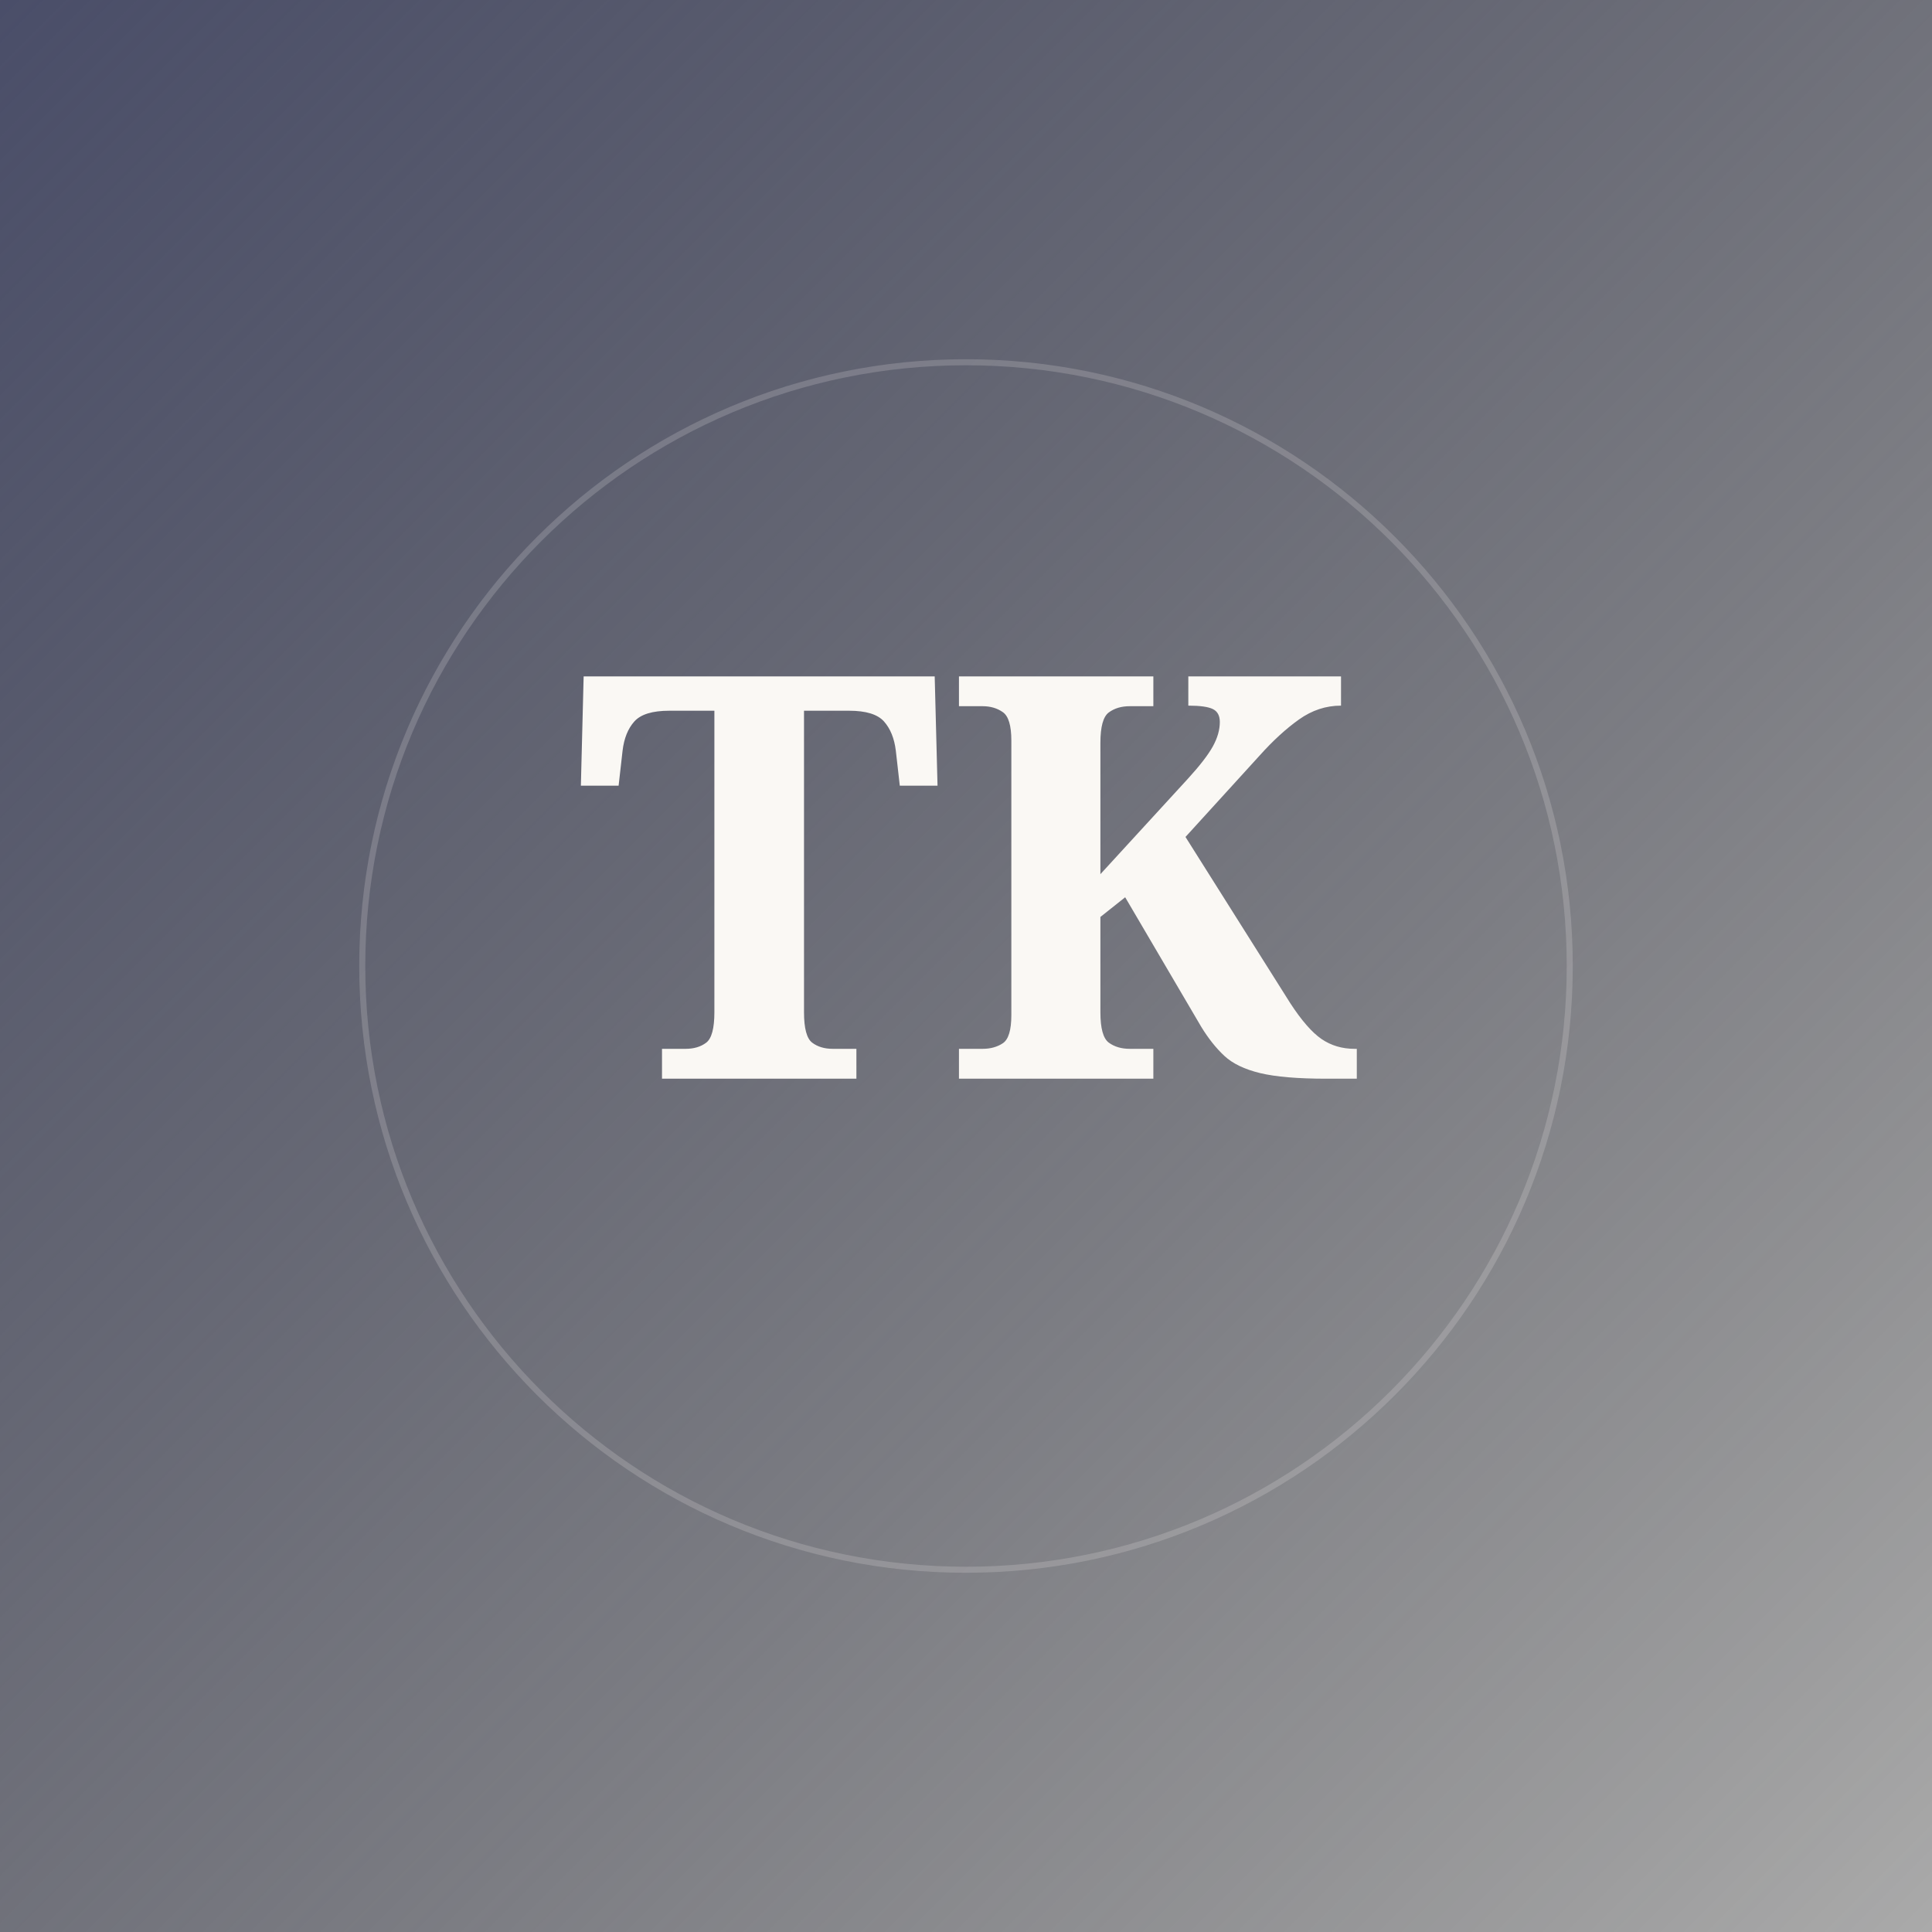
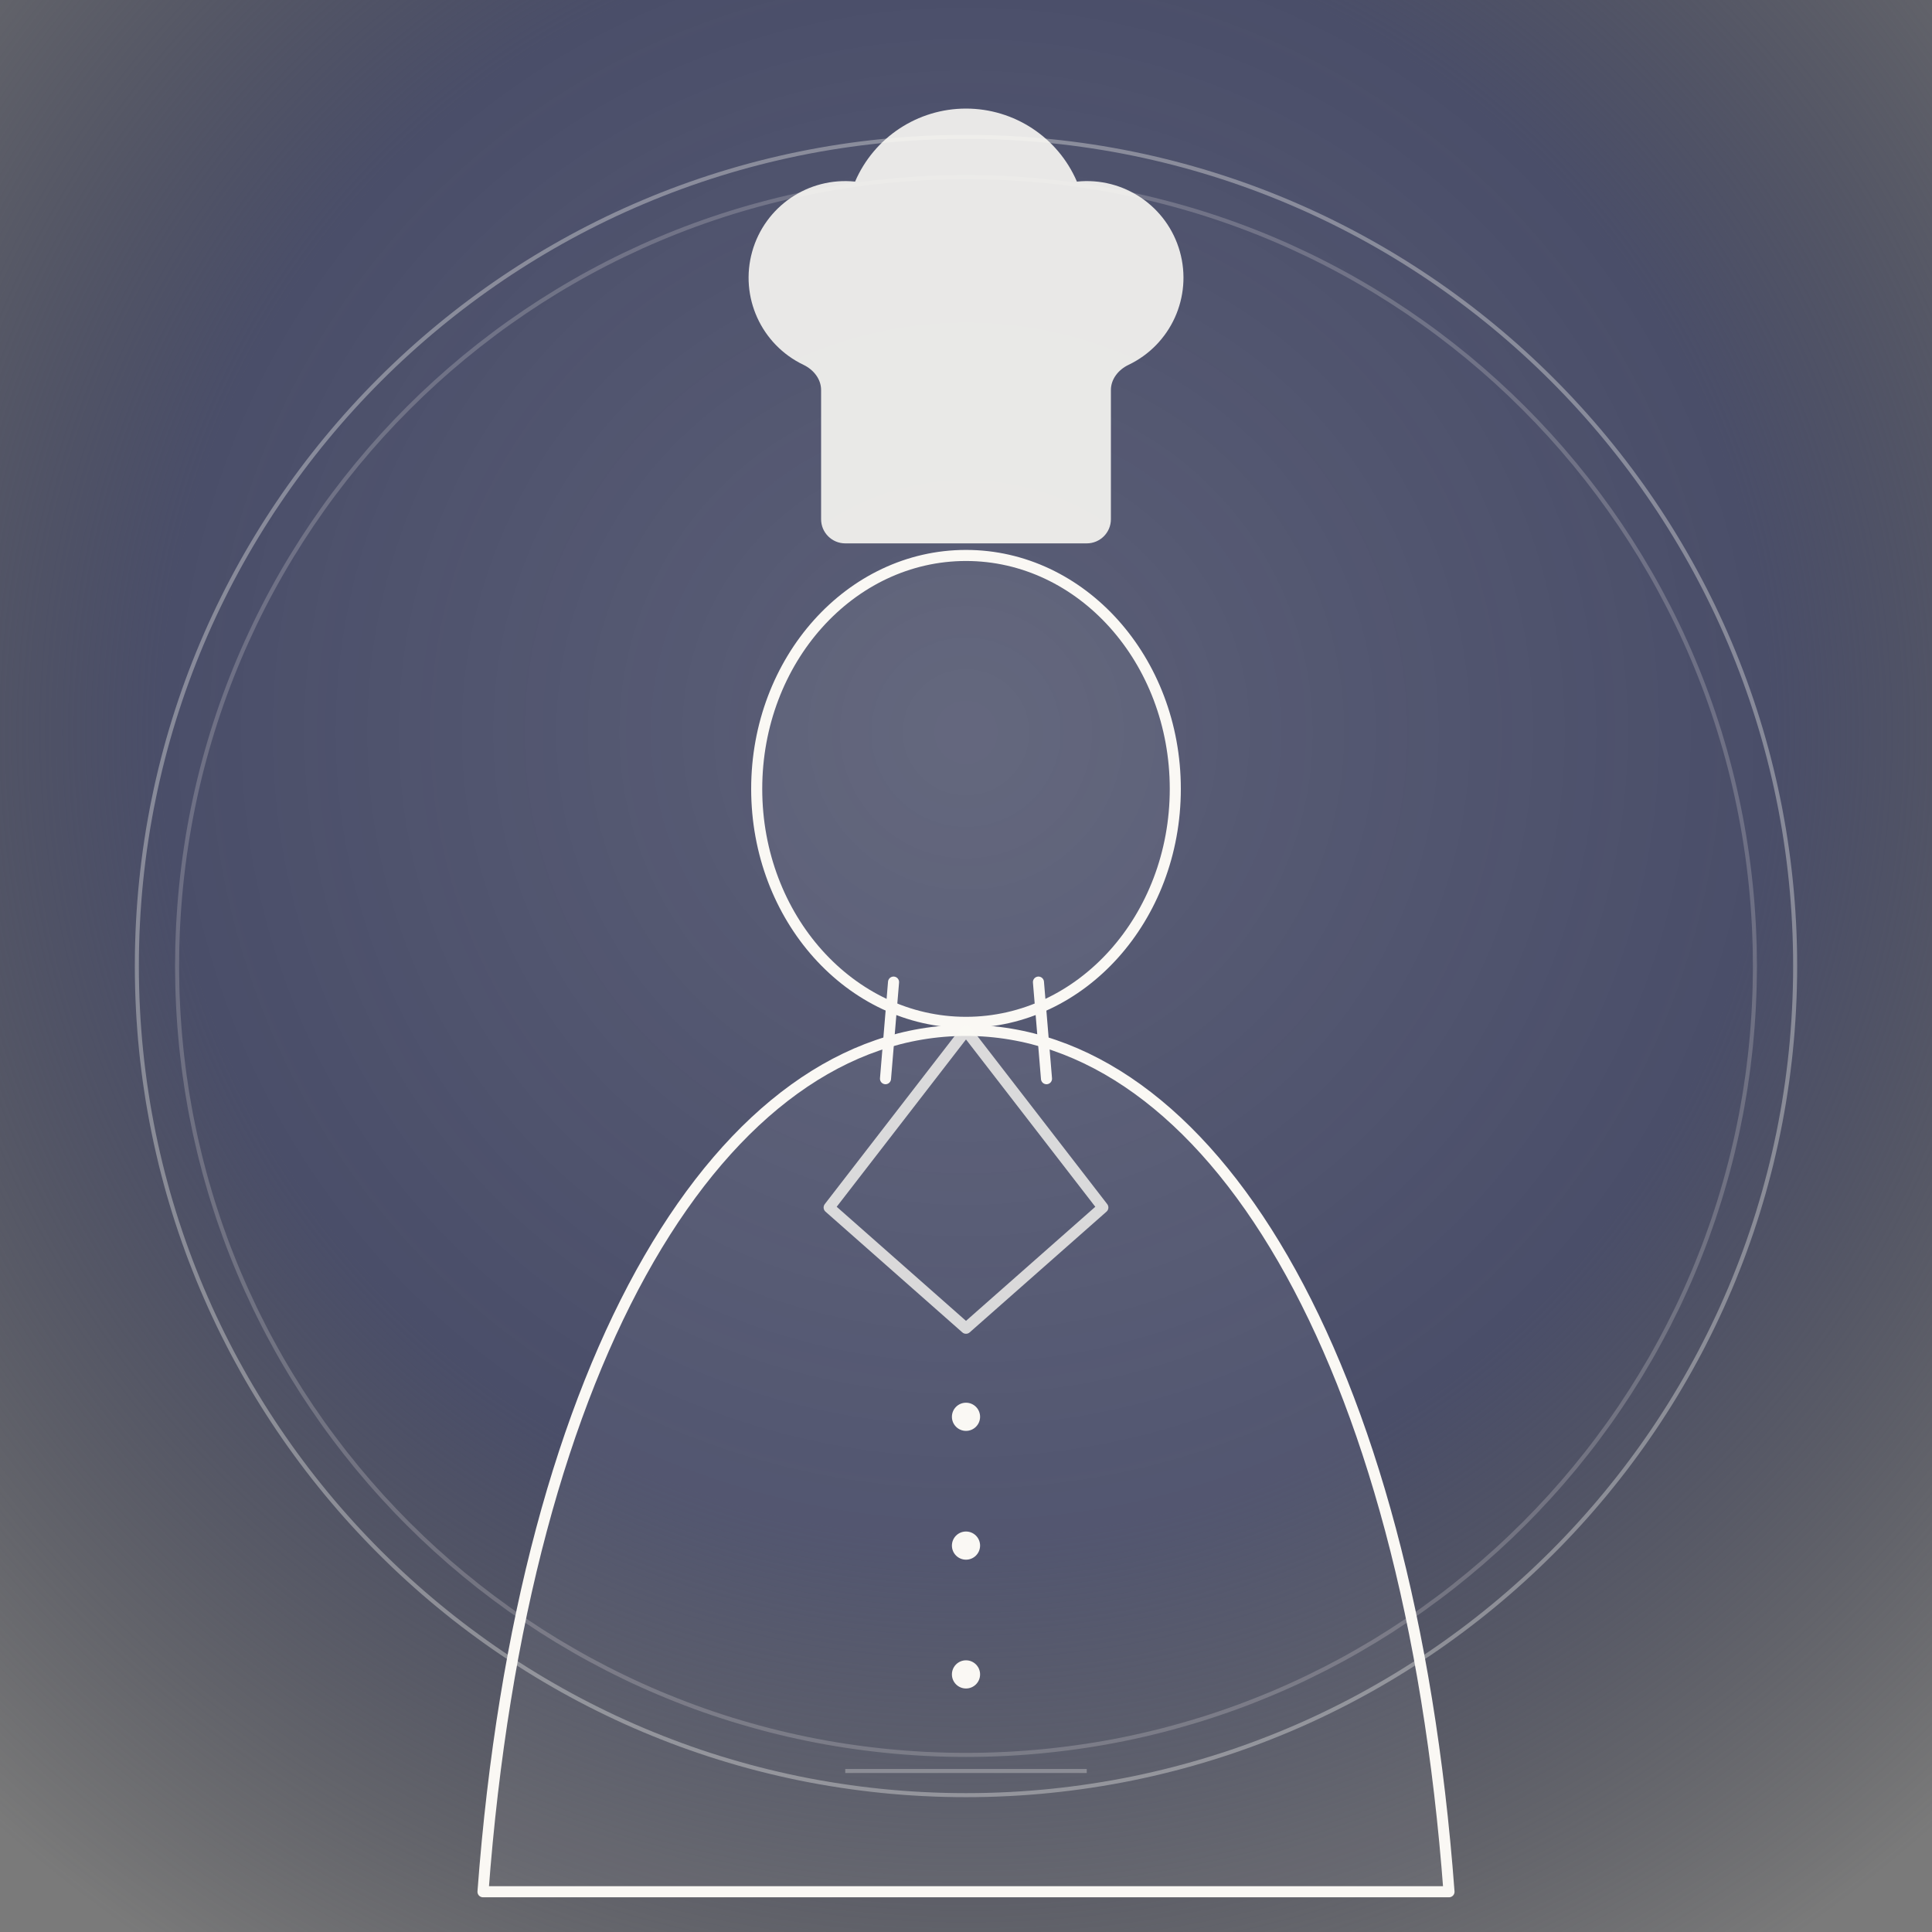
- <svg xmlns="http://www.w3.org/2000/svg" width="480" height="480" viewBox="0 0 480 480" role="img" aria-label="Thomas Keller">
+ <svg xmlns="http://www.w3.org/2000/svg" width="480" height="480" viewBox="0 0 480 480" role="img" aria-label="thomas-keller">
  <defs>
-     <linearGradient id="g" x1="0%" y1="0%" x2="100%" y2="100%">
-       <stop offset="0%" stop-color="#4A4E69" />
-       <stop offset="100%" stop-color="#0D0D0D" stop-opacity="0.35" />
-     </linearGradient>
+     <radialGradient id="bg" cx="50%" cy="38%" r="75%">
+       <stop offset="0%" stop-color="#4A4E69" stop-opacity="0.9" />
+       <stop offset="55%" stop-color="#4A4E69" />
+       <stop offset="100%" stop-color="#0D0D0D" stop-opacity="0.55" />
+     </radialGradient>
  </defs>
-   <rect width="480" height="480" fill="url(#g)" />
-   <circle cx="240" cy="240" r="150" fill="none" stroke="#FAF8F4" stroke-opacity="0.18" stroke-width="1.5" />
-   <text x="240" y="268" font-family="Georgia, 'Playfair Display', 'Noto Serif JP', serif" font-size="140" font-weight="700" fill="#FAF8F4" text-anchor="middle">TK</text>
+   <rect width="480" height="480" fill="url(#bg)" />
+   <circle cx="240" cy="240" r="206" fill="none" stroke="#FAF8F4" stroke-opacity="0.35" stroke-width="1" />
+   <circle cx="240" cy="240" r="196" fill="none" stroke="#FAF8F4" stroke-opacity="0.2" stroke-width="1" />
+   <g transform="translate(168,9) scale(6)" fill="#FAF8F4" fill-opacity="0.9" stroke="none">
+     <path d="M17 21a1 1 0 0 0 1-1v-5.35c0-.457.316-.844.727-1.041a4 4 0 0 0-2.134-7.589 5 5 0 0 0-9.186 0 4 4 0 0 0-2.134 7.588c.411.198.727.585.727 1.041V20a1 1 0 0 0 1 1Z" />
+     <path d="M6 17h12" />
+   </g>
+   <g fill="none" stroke="#FAF8F4" stroke-width="2.75" stroke-linecap="round" stroke-linejoin="round">
+     <ellipse cx="240" cy="196" rx="52" ry="58" fill="#FAF8F4" fill-opacity="0.05" />
+     <path d="M 222 244 L 220 268 M 258 244 L 260 268" />
+     <path d="M 240 256              C 180 256 130 336 120 470              L 360 470              C 350 336 300 256 240 256 Z" fill="#FAF8F4" fill-opacity="0.05" />
+     <path d="M 240 256 L 206 300 L 240 330 L 274 300 Z" stroke-opacity="0.8" />
+     <circle cx="240" cy="352" r="3.5" fill="#FAF8F4" stroke="none" />
+     <circle cx="240" cy="384" r="3.5" fill="#FAF8F4" stroke="none" />
+     <circle cx="240" cy="416" r="3.5" fill="#FAF8F4" stroke="none" />
+   </g>
+   <path d="M 210 440 L 270 440" stroke="#FAF8F4" stroke-opacity="0.3" stroke-width="1" />
</svg>
